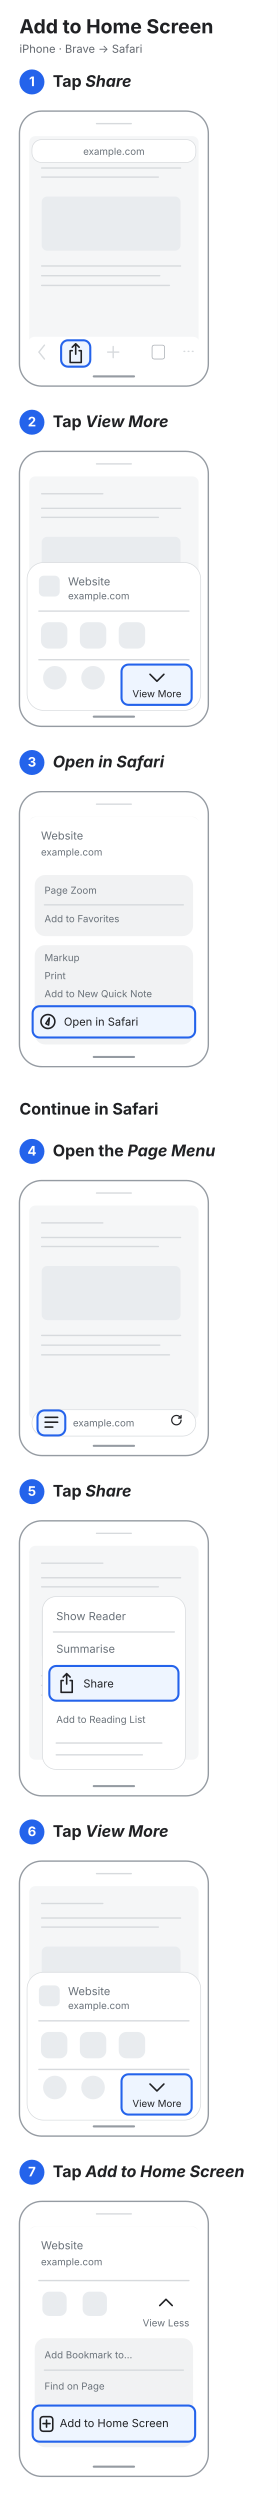
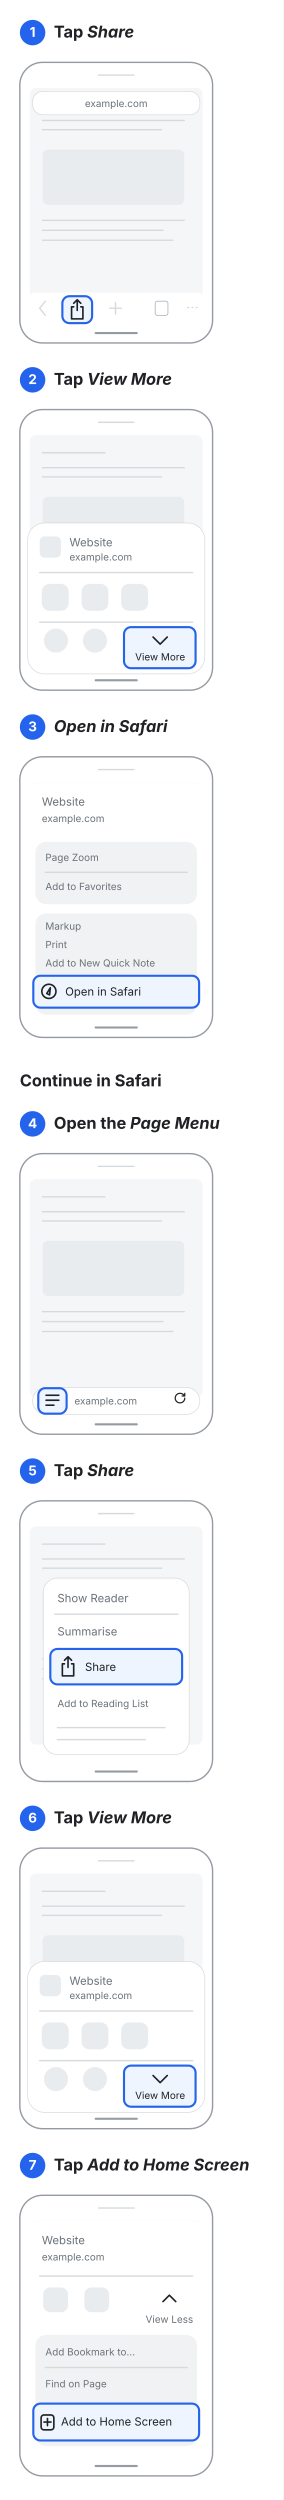
- <svg xmlns="http://www.w3.org/2000/svg" width="400" height="3600" viewBox="0 0 400 3600" role="img" aria-labelledby="title description">
+ <svg xmlns="http://www.w3.org/2000/svg" width="400" height="3528" viewBox="0 72 400 3528" role="img" aria-labelledby="title description">
  <style>
    text { font-family: -apple-system, BlinkMacSystemFont, 'Segoe UI', sans-serif; fill: #202124; }
    .heading { font-size: 28px; font-weight: 650; }
    .subtitle { font-size: 16px; fill: #60656c; }
    .step-title { font-size: 23px; font-weight: 650; }
    .instruction { font-size: 17px; fill: #60656c; }
    .label { font-size: 16px; }
    .small { font-size: 14px; }
    .icon { fill: none; stroke: #202124; stroke-width: 2.3; stroke-linecap: round; stroke-linejoin: round; }
    .line { fill: none; stroke: #d7dadd; stroke-width: 2; stroke-linecap: round; }
    .target { fill: #eef5ff; stroke: #2463eb; stroke-width: 3; }
  </style>
  <defs>
    <g id="phone">
      <rect x="72" y="90" width="272" height="396" rx="32" fill="#fff" stroke="#959ba2" stroke-width="2" />
      <path d="M183 108h50" class="line" />
      <rect x="86" y="126" width="244" height="308" rx="9" fill="#f5f6f7" />
      <path d="M104 151h88 M104 172h200 M104 185h168" class="line" />
      <rect x="104" y="213" width="200" height="78" rx="8" fill="#e9ecef" />
      <path d="M104 313h200 M104 327h170 M104 341h184" class="line" />
      <path d="M179 472h58" stroke="#959ba2" stroke-width="3" stroke-linecap="round" />
    </g>
    <g id="share-icon" class="icon">
      <path d="M10 17V2 M5 7l5-5 5 5 M5 12H2v17h16V12h-3" />
    </g>
    <g id="shared-ios-safari-iphone-layout-1-phone">
      <rect x="72" y="90" width="272" height="396" rx="32" fill="#fff" stroke="#959ba2" stroke-width="2" />
      <path d="M183 108h50" class="shared-ios-safari-iphone-layout-1-line" />
      <rect x="86" y="126" width="244" height="308" rx="9" fill="#f5f6f7" />
      <path d="M104 151h88 M104 172h200 M104 185h168" class="shared-ios-safari-iphone-layout-1-line" />
      <rect x="104" y="213" width="200" height="78" rx="8" fill="#e9ecef" />
      <path d="M104 313h200 M104 327h170 M104 341h184" class="shared-ios-safari-iphone-layout-1-line" />
      <path d="M179 472h58" stroke="#959ba2" stroke-width="3" stroke-linecap="round" />
    </g>
    <g id="shared-ios-safari-iphone-layout-1-share-icon" class="shared-ios-safari-iphone-layout-1-icon">
      <path d="M10 17V2 M5 7l5-5 5 5 M5 12H2v17h16V12h-3" />
    </g>
  </defs>
  <rect width="400" height="3600" fill="white" />
-   <text x="28" y="48" class="heading">Add to Home Screen</text>
-   <text x="28" y="76" class="subtitle">iPhone · Brave → Safari</text>
  <g id="step-1" transform="translate(28 100)" role="group" aria-labelledby="step-1-title">
    <circle cx="18" cy="18" r="18" fill="#2463eb" />
    <text x="18" y="24" text-anchor="middle" style="font-size:19px;font-weight:650;fill:white">1</text>
    <text id="step-1-title" x="48" y="25" class="step-title">Tap <tspan font-style="italic">Share</tspan>
    </text>
    <g transform="translate(-72 -30)">
      <use href="#phone" />
      <rect x="90" y="131" width="236" height="33" rx="14" fill="white" stroke="#d7dadd" />
      <text x="208" y="153" text-anchor="middle" class="small" style="fill:#687078" data-pwa-domain="true" data-domain-width="180">example.com</text>
      <rect x="84" y="415" width="248" height="45" rx="10" fill="white" />
      <path d="m108 427-8 10 8 10 M207 429v16 M199 437h16" class="line" />
      <rect x="132" y="420" width="42" height="38" rx="10" class="target" />
      <use href="#share-icon" x="143" y="423" />
      <rect x="263" y="427" width="18" height="20" rx="3" fill="none" stroke="#a3a8ae" />
      <path d="M309 436h1 M315 436h1 M321 436h1" class="line" />
    </g>
  </g>
  <g id="step-3" transform="translate(28 1080)" role="group" aria-labelledby="step-3-title">
    <circle cx="18" cy="18" r="18" fill="#2463eb" />
    <text x="18" y="24" text-anchor="middle" style="font-size:19px;font-weight:650;fill:white">3</text>
    <text id="step-3-title" x="48" y="25" class="step-title">
      <tspan font-style="italic">Open in Safari</tspan>
    </text>
    <g transform="translate(-72 -30)">
      <use href="#phone" />
      <rect x="83" y="126" width="250" height="337" rx="15" fill="white" />
      <text x="103" y="159" class="label" style="fill:#687078">Website</text>
      <text x="103" y="182" class="small" style="fill:#687078" data-pwa-domain="true" data-domain-width="170">example.com</text>
      <rect x="94" y="210" width="228" height="88" rx="15" fill="#f1f2f3" />
      <text x="108" y="237" class="small" style="fill:#687078">Page Zoom</text>
      <path d="M108 253h200" class="line" />
      <text x="108" y="278" class="small" style="fill:#687078">Add to Favorites</text>
      <rect x="94" y="311" width="228" height="143" rx="15" fill="#f1f2f3" />
      <text x="108" y="334" class="small" style="fill:#687078">Markup</text>
      <text x="108" y="360" class="small" style="fill:#687078">Print</text>
      <text x="108" y="386" class="small" style="fill:#687078">Add to New Quick Note</text>
      <rect x="91" y="399" width="234" height="45" rx="10" class="target" />
      <circle cx="113" cy="421" r="10" class="icon" />
      <path d="m110 424 5-8-1 10-4-2" class="icon" />
      <text x="136" y="427" class="label">Open in Safari</text>
    </g>
  </g>
  <style>
    text { font-family: -apple-system, BlinkMacSystemFont, 'Segoe UI', sans-serif; fill: #202124; }
    .shared-ios-safari-iphone-layout-1-heading { font-size: 28px; font-weight: 650; }
    .shared-ios-safari-iphone-layout-1-subtitle { font-size: 16px; fill: #60656c; }
    .shared-ios-safari-iphone-layout-1-step-title { font-size: 23px; font-weight: 650; }
    .shared-ios-safari-iphone-layout-1-instruction { font-size: 17px; fill: #60656c; }
    .shared-ios-safari-iphone-layout-1-label { font-size: 16px; }
    .shared-ios-safari-iphone-layout-1-small { font-size: 14px; }
    .shared-ios-safari-iphone-layout-1-icon { fill: none; stroke: #202124; stroke-width: 2.3; stroke-linecap: round; stroke-linejoin: round; }
    .shared-ios-safari-iphone-layout-1-line { fill: none; stroke: #d7dadd; stroke-width: 2; stroke-linecap: round; }
    .shared-ios-safari-iphone-layout-1-target { fill: #eef5ff; stroke: #2463eb; stroke-width: 3; }
  </style>
  <g id="step-2" transform="translate(28 590)" role="group" aria-labelledby="step-2-title">
    <circle cx="18" cy="18" r="18" fill="#2463eb" />
    <text x="18" y="24" text-anchor="middle" style="font-size:19px;font-weight:650;fill:white">2</text>
    <text id="step-2-title" x="48" y="25" class="shared-ios-safari-iphone-layout-1-step-title">Tap <tspan font-style="italic">View More</tspan>
    </text>
    <g transform="translate(-72 -30)">
      <use href="#shared-ios-safari-iphone-layout-1-phone" />
      <rect x="83" y="250" width="250" height="213" rx="24" fill="white" stroke="#d7dadd" />
      <rect x="100" y="269" width="30" height="30" rx="7" fill="#e9ecef" />
      <text x="142" y="283" class="shared-ios-safari-iphone-layout-1-label" style="fill:#687078">Website</text>
      <text x="142" y="303" class="shared-ios-safari-iphone-layout-1-small" fill="#60656c" style="fill:#687078" data-pwa-domain="true" data-domain-width="170">example.com</text>
      <path d="M100 320h216" class="shared-ios-safari-iphone-layout-1-line" />
      <rect x="103" y="336" width="38" height="38" rx="11" fill="#e9ecef" />
      <rect x="159" y="336" width="38" height="38" rx="11" fill="#e9ecef" />
      <rect x="215" y="336" width="38" height="38" rx="11" fill="#e9ecef" />
      <path d="M100 390h216" class="shared-ios-safari-iphone-layout-1-line" />
      <circle cx="123" cy="416" r="17" fill="#e9ecef" />
      <circle cx="178" cy="416" r="17" fill="#e9ecef" />
      <rect x="219" y="397" width="101" height="58" rx="10" class="shared-ios-safari-iphone-layout-1-target" />
      <path d="m260 411 10 10 10-10" class="shared-ios-safari-iphone-layout-1-icon" />
      <text x="270" y="444" text-anchor="middle" class="shared-ios-safari-iphone-layout-1-small">View More</text>
    </g>
  </g>
  <g id="step-4" transform="translate(28 1640)" role="group" aria-labelledby="step-4-title">
    <circle cx="18" cy="18" r="18" fill="#2463eb" />
    <text x="18" y="24" text-anchor="middle" style="font-size:19px;font-weight:650;fill:white">4</text>
    <text id="step-4-title" x="48" y="25" class="shared-ios-safari-iphone-layout-1-step-title">Open the <tspan font-style="italic">Page Menu</tspan>
    </text>
    <g transform="translate(-72 -30)">
      <use href="#shared-ios-safari-iphone-layout-1-phone" />
      <rect x="90" y="420" width="236" height="38" rx="19" fill="white" stroke="#d7dadd" />
      <rect x="98" y="421" width="40" height="36" rx="10" class="shared-ios-safari-iphone-layout-1-target" />
      <path d="M109 431h18 M109 438h18 M109 445h11" class="shared-ios-safari-iphone-layout-1-icon" />
      <text x="149" y="444" class="shared-ios-safari-iphone-layout-1-small" style="fill:#687078" data-pwa-domain="true" data-domain-width="125">example.com</text>
      <g transform="translate(289 426) scale(.75)" class="shared-ios-safari-iphone-layout-1-icon">
        <path d="M21 12a9 9 0 1 1-9-9c2.52 0 4.93 1 6.74 2.74L21 8 M21 3v5h-5" />
      </g>
    </g>
  </g>
  <text x="28" y="1605" class="step-title">Continue in Safari</text>
  <g id="step-5" transform="translate(28 2130)" role="group" aria-labelledby="step-5-title">
    <circle cx="18" cy="18" r="18" fill="#2463eb" />
    <text x="18" y="24" text-anchor="middle" style="font-size:19px;font-weight:650;fill:white">5</text>
    <text id="step-5-title" x="48" y="25" class="shared-ios-safari-iphone-layout-1-step-title">Tap <tspan font-style="italic">Share</tspan>
    </text>
    <g transform="translate(-72 -30)">
      <use href="#shared-ios-safari-iphone-layout-1-phone" />
      <rect x="105" y="199" width="206" height="249" rx="20" fill="white" stroke="#d7dadd" />
      <text x="125" y="233" class="shared-ios-safari-iphone-layout-1-label" style="fill:#687078">Show Reader</text>
      <path d="M121 250h174" class="shared-ios-safari-iphone-layout-1-line" />
      <text x="125" y="280" class="shared-ios-safari-iphone-layout-1-label" style="fill:#687078">Summarise</text>
      <rect x="115" y="299" width="186" height="50" rx="10" class="shared-ios-safari-iphone-layout-1-target" />
      <use href="#shared-ios-safari-iphone-layout-1-share-icon" x="130" y="308" />
      <text x="164" y="330" class="shared-ios-safari-iphone-layout-1-label">Share</text>
      <text x="125" y="381" class="shared-ios-safari-iphone-layout-1-small" style="fill:#687078">Add to Reading List</text>
      <path d="M125 410h152 M125 427h124" class="shared-ios-safari-iphone-layout-1-line" />
    </g>
  </g>
  <g id="step-6" transform="translate(28 2620)" role="group" aria-labelledby="step-6-title">
    <circle cx="18" cy="18" r="18" fill="#2463eb" />
    <text x="18" y="24" text-anchor="middle" style="font-size:19px;font-weight:650;fill:white">6</text>
    <text id="step-6-title" x="48" y="25" class="shared-ios-safari-iphone-layout-1-step-title">Tap <tspan font-style="italic">View More</tspan>
    </text>
    <g transform="translate(-72 -30)">
      <use href="#shared-ios-safari-iphone-layout-1-phone" />
      <rect x="83" y="250" width="250" height="213" rx="24" fill="white" stroke="#d7dadd" />
      <rect x="100" y="269" width="30" height="30" rx="7" fill="#e9ecef" />
      <text x="142" y="283" class="shared-ios-safari-iphone-layout-1-label" style="fill:#687078">Website</text>
      <text x="142" y="303" class="shared-ios-safari-iphone-layout-1-small" fill="#60656c" style="fill:#687078" data-pwa-domain="true" data-domain-width="170">example.com</text>
      <path d="M100 320h216" class="shared-ios-safari-iphone-layout-1-line" />
      <rect x="103" y="336" width="38" height="38" rx="11" fill="#e9ecef" />
      <rect x="159" y="336" width="38" height="38" rx="11" fill="#e9ecef" />
      <rect x="215" y="336" width="38" height="38" rx="11" fill="#e9ecef" />
      <path d="M100 390h216" class="shared-ios-safari-iphone-layout-1-line" />
      <circle cx="123" cy="416" r="17" fill="#e9ecef" />
      <circle cx="178" cy="416" r="17" fill="#e9ecef" />
      <rect x="219" y="397" width="101" height="58" rx="10" class="shared-ios-safari-iphone-layout-1-target" />
      <path d="m260 411 10 10 10-10" class="shared-ios-safari-iphone-layout-1-icon" />
      <text x="270" y="444" text-anchor="middle" class="shared-ios-safari-iphone-layout-1-small">View More</text>
    </g>
  </g>
  <g id="step-7" transform="translate(28 3110)" role="group" aria-labelledby="step-7-title">
    <circle cx="18" cy="18" r="18" fill="#2463eb" />
    <text x="18" y="24" text-anchor="middle" style="font-size:19px;font-weight:650;fill:white">7</text>
    <text id="step-7-title" x="48" y="25" class="shared-ios-safari-iphone-layout-1-step-title">Tap <tspan font-style="italic">Add to Home Screen</tspan>
    </text>
    <g transform="translate(-72 -30)">
      <use href="#shared-ios-safari-iphone-layout-1-phone" />
      <rect x="83" y="126" width="250" height="337" rx="15" fill="white" />
      <text x="103" y="159" class="shared-ios-safari-iphone-layout-1-label" style="fill:#687078">Website</text>
      <text x="103" y="182" class="shared-ios-safari-iphone-layout-1-small" style="fill:#687078" data-pwa-domain="true" data-domain-width="170">example.com</text>
      <path d="M100 204h216" class="shared-ios-safari-iphone-layout-1-line" />
      <rect x="105" y="220" width="35" height="35" rx="10" fill="#e9ecef" />
      <rect x="163" y="220" width="35" height="35" rx="10" fill="#e9ecef" />
      <path d="m274 240 9-9 9 9" class="shared-ios-safari-iphone-layout-1-icon" />
      <text x="283" y="270" text-anchor="middle" class="shared-ios-safari-iphone-layout-1-small" style="fill:#687078">View Less</text>
      <rect x="94" y="287" width="228" height="157" rx="15" fill="#f1f2f3" />
      <text x="108" y="316" class="shared-ios-safari-iphone-layout-1-small" style="fill:#687078">Add Bookmark to…</text>
      <path d="M108 333h200" class="shared-ios-safari-iphone-layout-1-line" />
      <text x="108" y="361" class="shared-ios-safari-iphone-layout-1-small" style="fill:#687078">Find on Page</text>
      <rect x="91" y="384" width="234" height="52" rx="10" class="shared-ios-safari-iphone-layout-1-target" />
      <rect x="102" y="400" width="18" height="21" rx="4" class="shared-ios-safari-iphone-layout-1-icon" />
      <path d="M106 410h10 M111 405v10" class="shared-ios-safari-iphone-layout-1-icon" />
      <text x="130" y="415" class="shared-ios-safari-iphone-layout-1-label">Add to Home Screen</text>
    </g>
  </g>
</svg>
